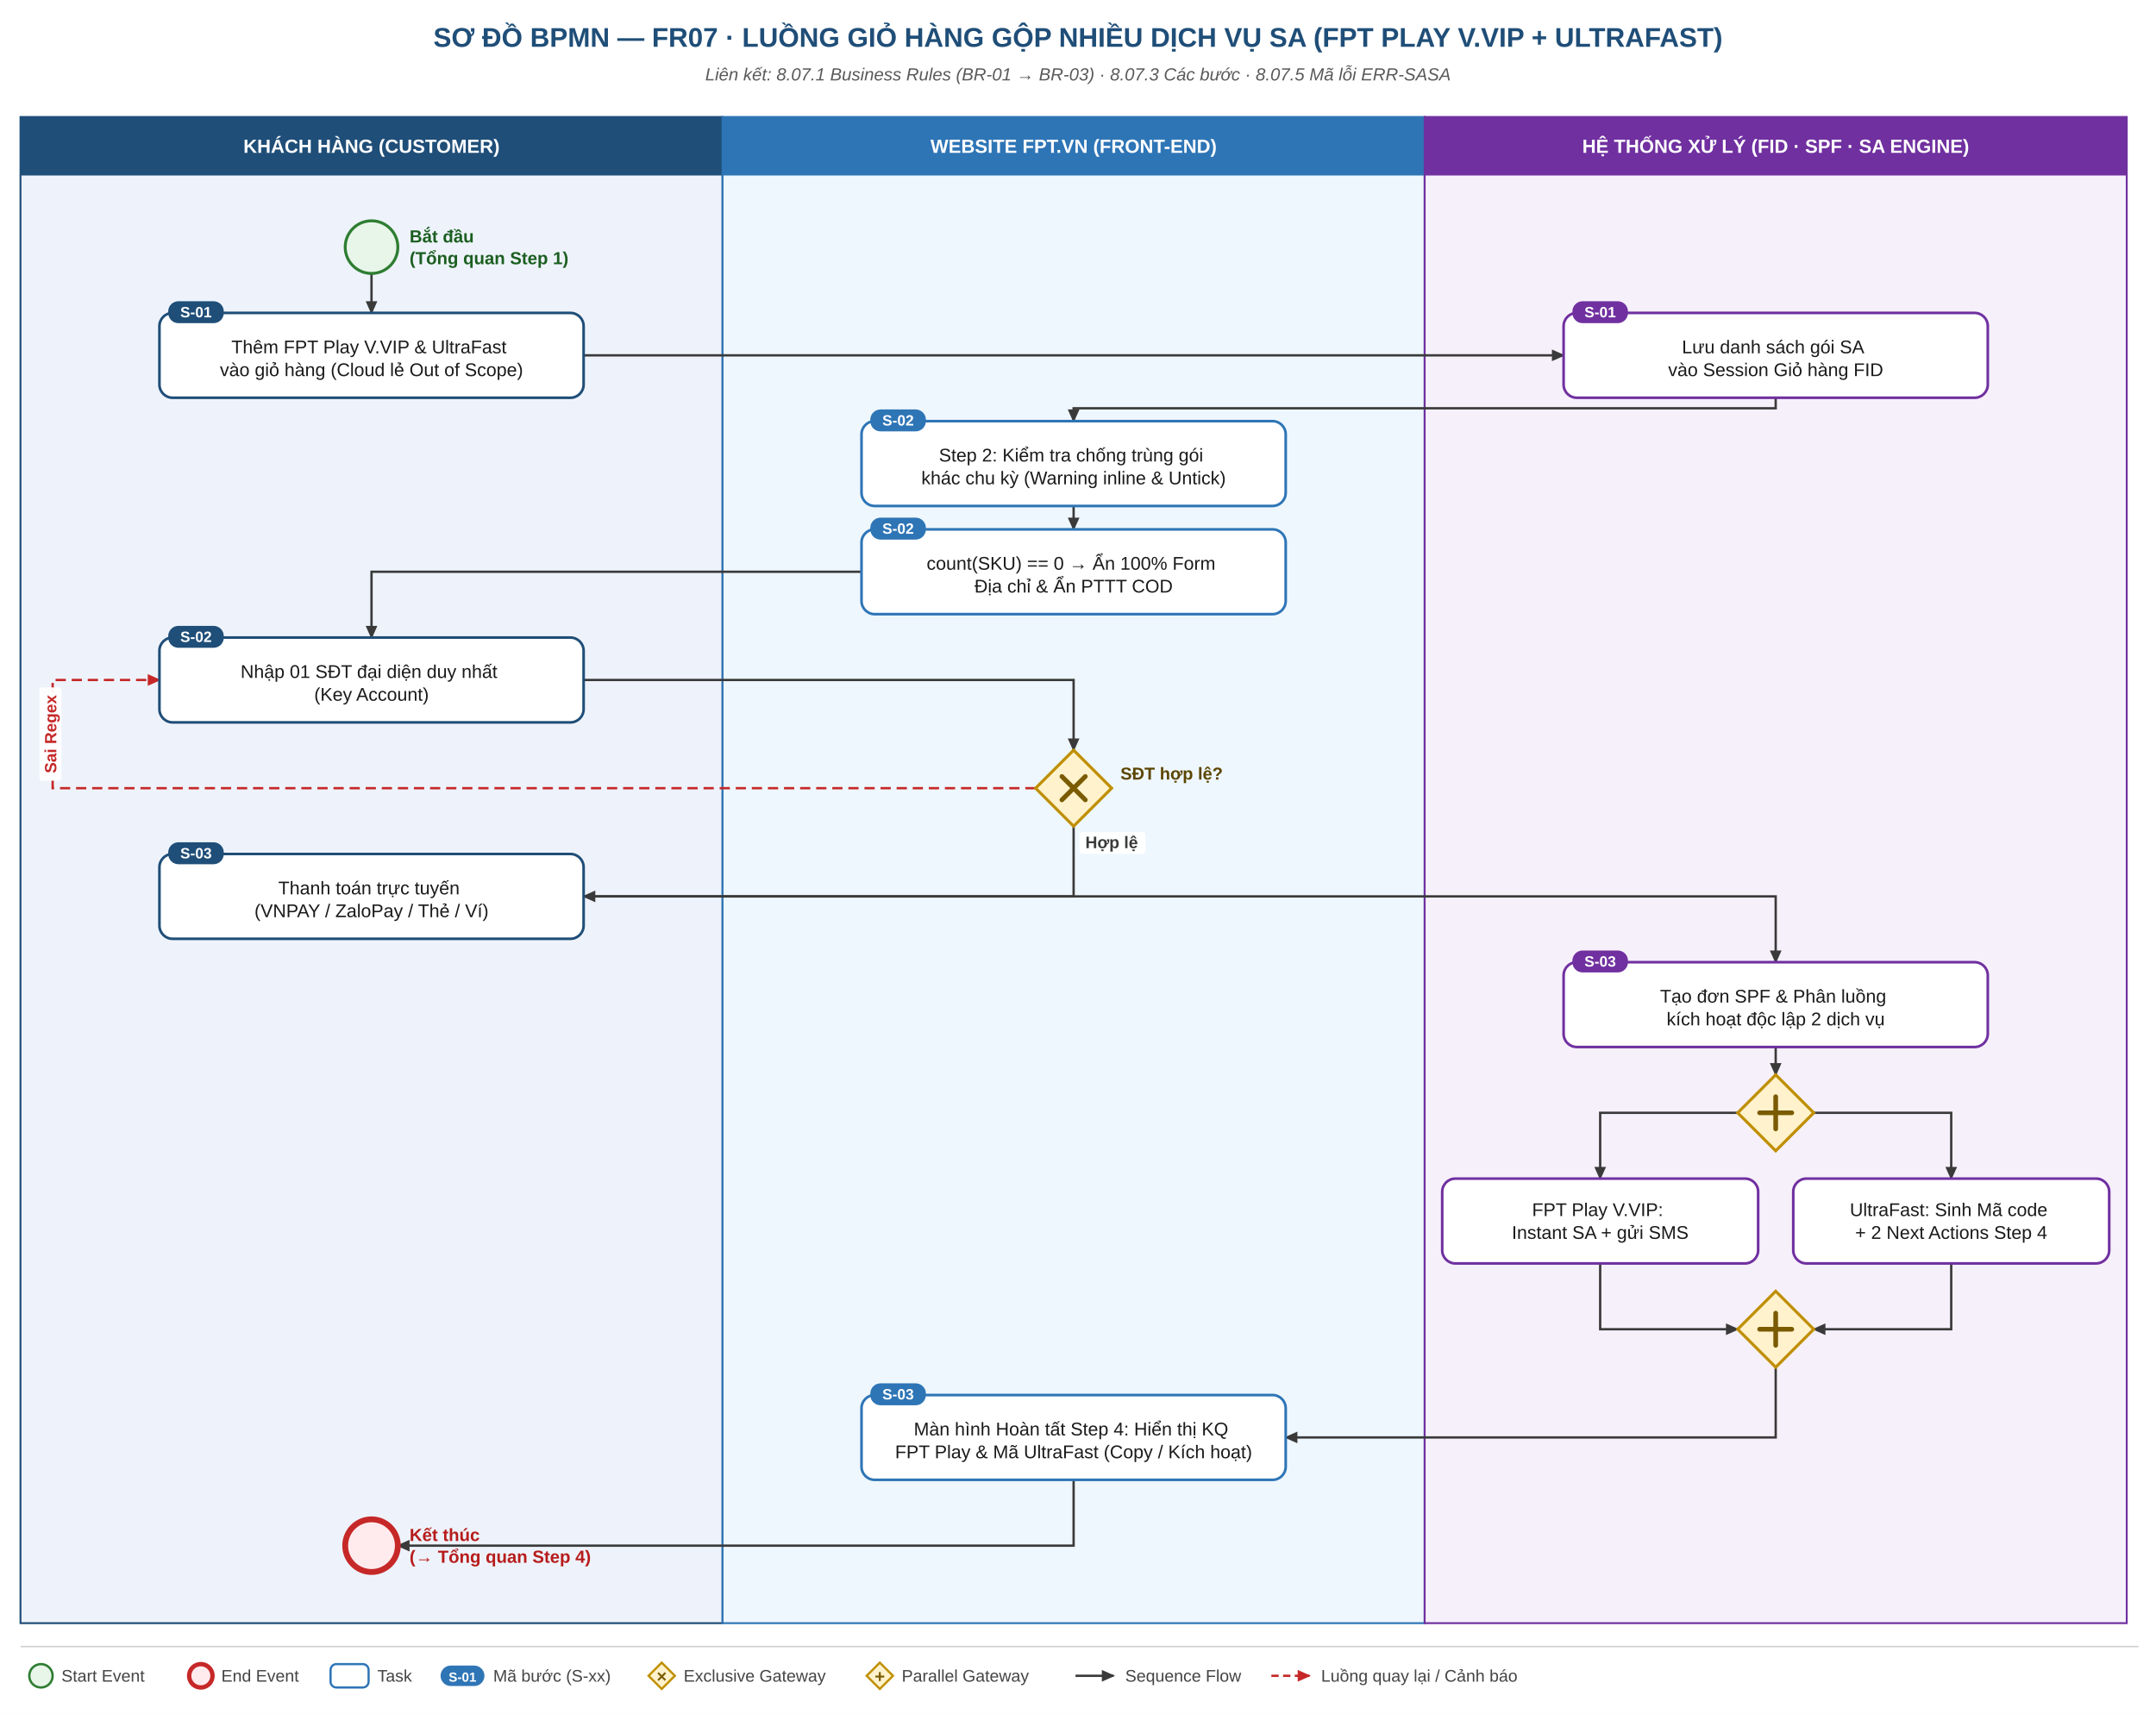
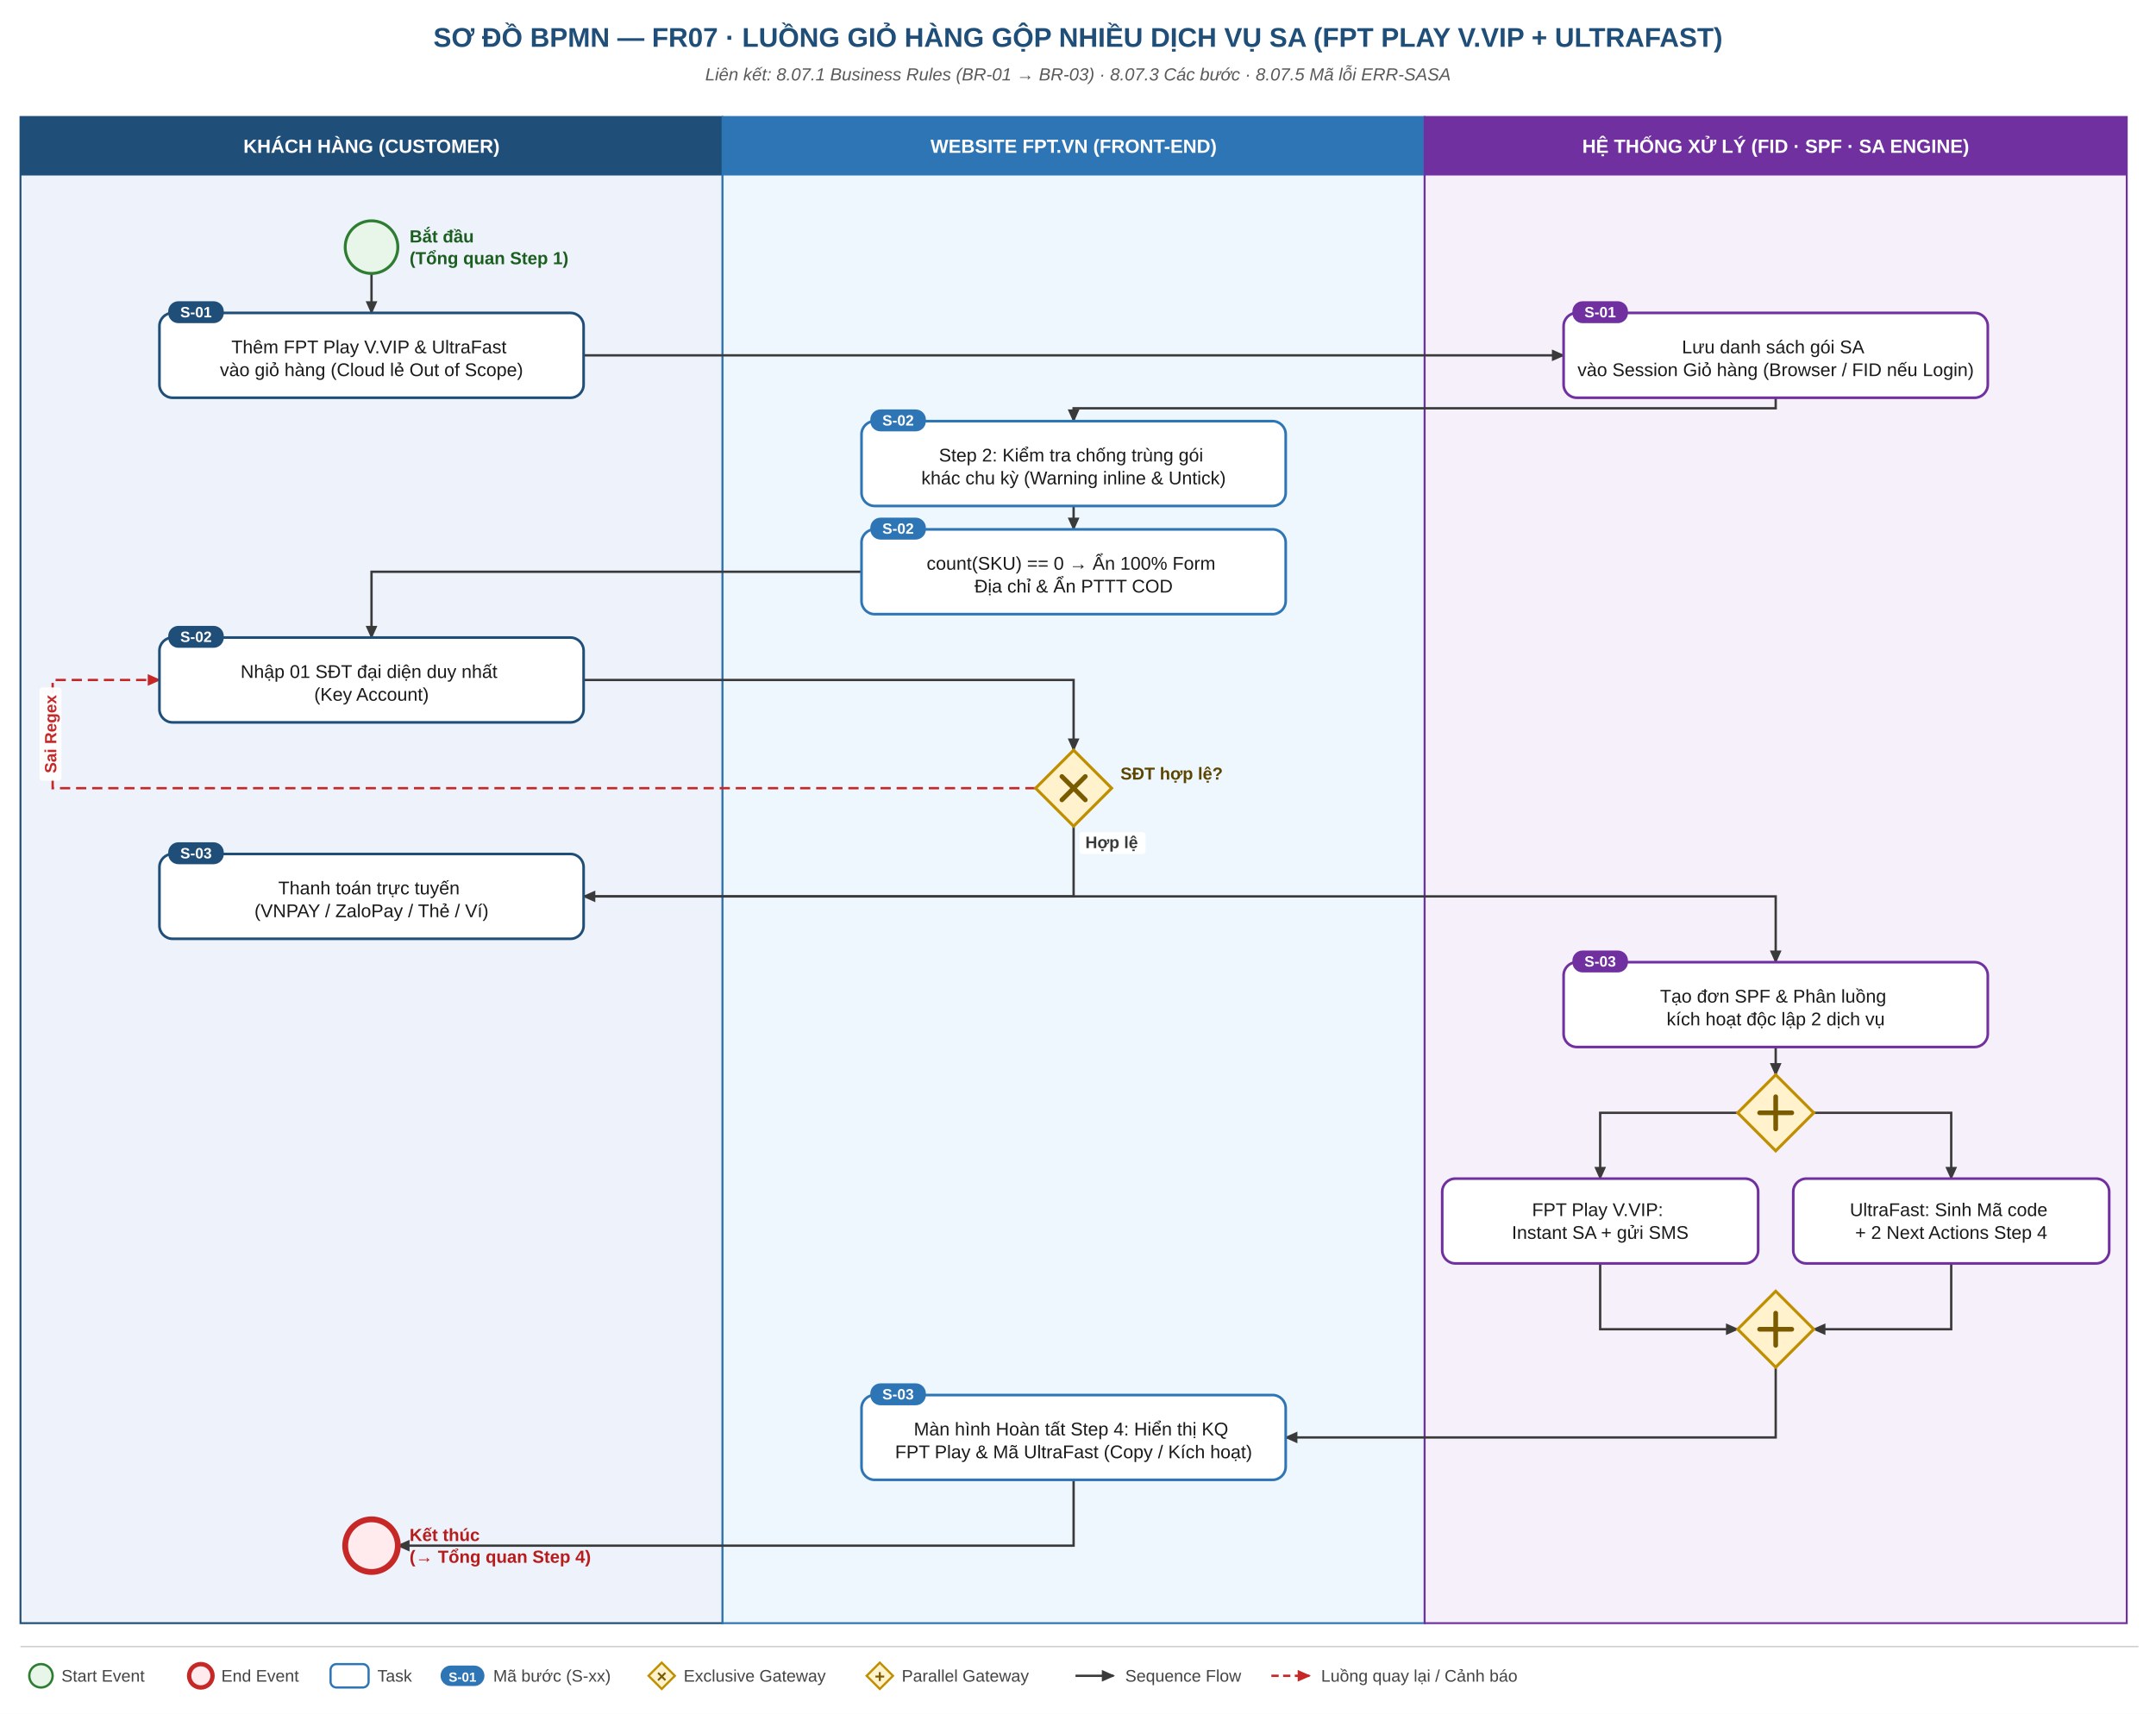
<svg xmlns="http://www.w3.org/2000/svg" width="1474" height="1172" viewBox="0 0 1474 1172" font-family="Arial, Helvetica, sans-serif">
  <rect width="1474" height="1172" fill="#ffffff" />
  <defs>
    <marker id="a" markerWidth="10" markerHeight="10" refX="8" refY="4" orient="auto" markerUnits="userSpaceOnUse">
      <path d="M0,0 L9,4 L0,8 Z" fill="#3a3a3a" />
    </marker>
    <marker id="ar" markerWidth="10" markerHeight="10" refX="8" refY="4" orient="auto" markerUnits="userSpaceOnUse">
      <path d="M0,0 L9,4 L0,8 Z" fill="#c62828" />
    </marker>
  </defs>
  <text x="737.0" y="32" font-size="18.5" font-weight="bold" fill="#1f4e78" text-anchor="middle">SƠ ĐỒ BPMN — FR07 · LUỒNG GIỎ HÀNG GỘP NHIỀU DỊCH VỤ SA (FPT PLAY V.VIP + ULTRAFAST)</text>
  <text x="737.0" y="55" font-size="12" fill="#595959" font-style="italic" text-anchor="middle">Liên kết: 8.07.1 Business Rules (BR-01 → BR-03) · 8.07.3 Các bước · 8.07.5 Mã lỗi ERR-SASA</text>
  <rect x="14" y="80" width="480" height="1030" fill="#eef3fb" stroke="#1f4e78" stroke-width="1.3" />
  <rect x="14" y="80" width="480" height="40" fill="#1f4e78" />
  <text x="254.0" y="104.5" font-size="13" font-weight="bold" fill="#fff" text-anchor="middle">KHÁCH HÀNG (CUSTOMER)</text>
  <rect x="494" y="80" width="480" height="1030" fill="#eef7fd" stroke="#2e75b6" stroke-width="1.3" />
  <rect x="494" y="80" width="480" height="40" fill="#2e75b6" />
  <text x="734.0" y="104.5" font-size="13" font-weight="bold" fill="#fff" text-anchor="middle">WEBSITE FPT.VN (FRONT-END)</text>
  <rect x="974" y="80" width="480" height="1030" fill="#f6f0fb" stroke="#7030a0" stroke-width="1.3" />
  <rect x="974" y="80" width="480" height="40" fill="#7030a0" />
  <text x="1214.0" y="104.5" font-size="13" font-weight="bold" fill="#fff" text-anchor="middle">HỆ THỐNG XỬ LÝ (FID · SPF · SA ENGINE)</text>
  <path d="M254.0,187.0 L254.0,214.0" fill="none" stroke="#3a3a3a" stroke-width="1.6" marker-end="url(#a)" />
  <path d="M399.0,243.0 L1069.0,243.0" fill="none" stroke="#3a3a3a" stroke-width="1.6" marker-end="url(#a)" />
  <path d="M1214.0,272.0 L1214.0,279.2 L734.0,279.2 L734.0,288.0" fill="none" stroke="#3a3a3a" stroke-width="1.6" marker-end="url(#a)" />
  <path d="M734.0,346.0 L734.0,362.0" fill="none" stroke="#3a3a3a" stroke-width="1.6" marker-end="url(#a)" />
  <path d="M589.0,391.0 L254.0,391.0 L254.0,436.0" fill="none" stroke="#3a3a3a" stroke-width="1.6" marker-end="url(#a)" />
  <path d="M399.0,465.0 L734.0,465.0 L734.0,513.0" fill="none" stroke="#3a3a3a" stroke-width="1.6" marker-end="url(#a)" />
  <path d="M734.0,565.0 L734.0,613.0 L399.0,613.0" fill="none" stroke="#3a3a3a" stroke-width="1.6" marker-end="url(#a)" />
  <path d="M708.0,539.0 L36.0,539.0 L36.0,465.0 L109.0,465.0" fill="none" stroke="#c62828" stroke-width="1.6" stroke-dasharray="7,4" marker-end="url(#ar)" />
  <path d="M399.0,613.0 L1214.0,613.0 L1214.0,658.0" fill="none" stroke="#3a3a3a" stroke-width="1.6" marker-end="url(#a)" />
  <path d="M1214.0,716.0 L1214.0,735.0" fill="none" stroke="#3a3a3a" stroke-width="1.6" marker-end="url(#a)" />
  <path d="M1188.0,761.0 L1094.0,761.0 L1094.0,806.0" fill="none" stroke="#3a3a3a" stroke-width="1.6" marker-end="url(#a)" />
  <path d="M1240.0,761.0 L1334.0,761.0 L1334.0,806.0" fill="none" stroke="#3a3a3a" stroke-width="1.6" marker-end="url(#a)" />
  <path d="M1094.0,864.0 L1094.0,909.0 L1188.0,909.0" fill="none" stroke="#3a3a3a" stroke-width="1.6" marker-end="url(#a)" />
  <path d="M1334.0,864.0 L1334.0,909.0 L1240.0,909.0" fill="none" stroke="#3a3a3a" stroke-width="1.6" marker-end="url(#a)" />
  <path d="M1214.0,935.0 L1214.0,983.0 L879.0,983.0" fill="none" stroke="#3a3a3a" stroke-width="1.6" marker-end="url(#a)" />
  <path d="M734.0,1012.0 L734.0,1057.0 L272.0,1057.0" fill="none" stroke="#3a3a3a" stroke-width="1.6" marker-end="url(#a)" />
  <circle cx="254.0" cy="169.0" r="18" fill="#e8f5e9" stroke="#2e7d32" stroke-width="2" />
  <text x="280.0" y="165.8" font-size="12" fill="#1b5e20" font-weight="bold" text-anchor="start">
    <tspan x="280.0" dy="0.0">Bắt đầu</tspan>
    <tspan x="280.0" dy="14.9">(Tổng quan Step 1)</tspan>
  </text>
  <rect x="109.0" y="214.0" width="290" height="58" rx="9" fill="#ffffff" stroke="#1f4e78" stroke-width="1.8" />
  <text x="254.0" y="241.6" font-size="12.6" fill="#1a1a1a" font-weight="normal" text-anchor="middle">
    <tspan x="254.0" dy="0.0">Thêm FPT Play V.VIP &amp; UltraFast</tspan>
    <tspan x="254.0" dy="15.6">vào giỏ hàng (Cloud lẻ Out of Scope)</tspan>
  </text>
  <rect x="115.0" y="206.0" width="38" height="15" rx="7" fill="#1f4e78" />
  <text x="134.0" y="217.0" font-size="10.2" font-weight="bold" fill="#fff" text-anchor="middle">S-01</text>
  <rect x="1069.0" y="214.0" width="290" height="58" rx="9" fill="#ffffff" stroke="#7030a0" stroke-width="1.8" />
  <text x="1214.0" y="241.6" font-size="12.6" fill="#1a1a1a" font-weight="normal" text-anchor="middle">
    <tspan x="1214.0" dy="0.0">Lưu danh sách gói SA</tspan>
-     <tspan x="1214.0" dy="15.6">vào Session Giỏ hàng FID</tspan>
+     <tspan x="1214.0" dy="15.6">vào Session Giỏ hàng (Browser / FID nếu Login)</tspan>
  </text>
  <rect x="1075.0" y="206.0" width="38" height="15" rx="7" fill="#7030a0" />
  <text x="1094.0" y="217.0" font-size="10.2" font-weight="bold" fill="#fff" text-anchor="middle">S-01</text>
  <rect x="589.0" y="288.0" width="290" height="58" rx="9" fill="#ffffff" stroke="#2e75b6" stroke-width="1.8" />
  <text x="734.0" y="315.6" font-size="12.6" fill="#1a1a1a" font-weight="normal" text-anchor="middle">
    <tspan x="734.0" dy="0.0">Step 2: Kiểm tra chống trùng gói</tspan>
    <tspan x="734.0" dy="15.6">khác chu kỳ (Warning inline &amp; Untick)</tspan>
  </text>
  <rect x="595.0" y="280.0" width="38" height="15" rx="7" fill="#2e75b6" />
  <text x="614.0" y="291.0" font-size="10.2" font-weight="bold" fill="#fff" text-anchor="middle">S-02</text>
  <rect x="589.0" y="362.0" width="290" height="58" rx="9" fill="#ffffff" stroke="#2e75b6" stroke-width="1.8" />
  <text x="734.0" y="389.6" font-size="12.6" fill="#1a1a1a" font-weight="normal" text-anchor="middle">
    <tspan x="734.0" dy="0.0">count(SKU) == 0 → Ẩn 100% Form</tspan>
    <tspan x="734.0" dy="15.6">Địa chỉ &amp; Ẩn PTTT COD</tspan>
  </text>
  <rect x="595.0" y="354.0" width="38" height="15" rx="7" fill="#2e75b6" />
  <text x="614.0" y="365.0" font-size="10.2" font-weight="bold" fill="#fff" text-anchor="middle">S-02</text>
  <rect x="109.0" y="436.0" width="290" height="58" rx="9" fill="#ffffff" stroke="#1f4e78" stroke-width="1.8" />
  <text x="254.0" y="463.6" font-size="12.6" fill="#1a1a1a" font-weight="normal" text-anchor="middle">
    <tspan x="254.0" dy="0.0">Nhập 01 SĐT đại diện duy nhất</tspan>
    <tspan x="254.0" dy="15.6">(Key Account)</tspan>
  </text>
  <rect x="115.0" y="428.0" width="38" height="15" rx="7" fill="#1f4e78" />
  <text x="134.0" y="439.0" font-size="10.2" font-weight="bold" fill="#fff" text-anchor="middle">S-02</text>
  <polygon points="734.0,513.0 760.0,539.0 734.0,565.0 708.0,539.0" fill="#fff2cc" stroke="#bf8f00" stroke-width="2" />
  <path d="M726.0,531.0 L742.0,547.0 M742.0,531.0 L726.0,547.0" stroke="#7a5b00" stroke-width="3.2" stroke-linecap="round" />
  <text x="766.0" y="533.1" font-size="11.8" fill="#5b4500" font-weight="bold" text-anchor="start">
    <tspan x="766.0" dy="0.0">SĐT hợp lệ?</tspan>
  </text>
  <rect x="109.0" y="584.0" width="290" height="58" rx="9" fill="#ffffff" stroke="#1f4e78" stroke-width="1.8" />
  <text x="254.0" y="611.6" font-size="12.6" fill="#1a1a1a" font-weight="normal" text-anchor="middle">
    <tspan x="254.0" dy="0.0">Thanh toán trực tuyến</tspan>
    <tspan x="254.0" dy="15.6">(VNPAY / ZaloPay / Thẻ / Ví)</tspan>
  </text>
  <rect x="115.0" y="576.0" width="38" height="15" rx="7" fill="#1f4e78" />
  <text x="134.0" y="587.0" font-size="10.2" font-weight="bold" fill="#fff" text-anchor="middle">S-03</text>
  <rect x="1069.0" y="658.0" width="290" height="58" rx="9" fill="#ffffff" stroke="#7030a0" stroke-width="1.8" />
  <text x="1214.0" y="685.6" font-size="12.6" fill="#1a1a1a" font-weight="normal" text-anchor="middle">
    <tspan x="1214.0" dy="0.0">Tạo đơn SPF &amp; Phân luồng</tspan>
    <tspan x="1214.0" dy="15.6">kích hoạt độc lập 2 dịch vụ</tspan>
  </text>
  <rect x="1075.0" y="650.0" width="38" height="15" rx="7" fill="#7030a0" />
  <text x="1094.0" y="661.0" font-size="10.2" font-weight="bold" fill="#fff" text-anchor="middle">S-03</text>
  <polygon points="1214.0,735.0 1240.0,761.0 1214.0,787.0 1188.0,761.0" fill="#fff2cc" stroke="#bf8f00" stroke-width="2" />
  <path d="M1203.0,761.0 L1225.0,761.0 M1214.0,750.0 L1214.0,772.0" stroke="#7a5b00" stroke-width="3.2" stroke-linecap="round" />
  <rect x="986.0" y="806.0" width="216" height="58" rx="9" fill="#ffffff" stroke="#7030a0" stroke-width="1.8" />
  <text x="1094.0" y="831.6" font-size="12.6" fill="#1a1a1a" font-weight="normal" text-anchor="middle">
    <tspan x="1094.0" dy="0.0">FPT Play V.VIP:</tspan>
    <tspan x="1094.0" dy="15.6">Instant SA + gửi SMS</tspan>
  </text>
  <rect x="1226.0" y="806.0" width="216" height="58" rx="9" fill="#ffffff" stroke="#7030a0" stroke-width="1.8" />
  <text x="1334.0" y="831.6" font-size="12.6" fill="#1a1a1a" font-weight="normal" text-anchor="middle">
    <tspan x="1334.0" dy="0.0">UltraFast: Sinh Mã code</tspan>
    <tspan x="1334.0" dy="15.6">+ 2 Next Actions Step 4</tspan>
  </text>
  <polygon points="1214.0,883.0 1240.0,909.0 1214.0,935.0 1188.0,909.0" fill="#fff2cc" stroke="#bf8f00" stroke-width="2" />
  <path d="M1203.0,909.0 L1225.0,909.0 M1214.0,898.0 L1214.0,920.0" stroke="#7a5b00" stroke-width="3.2" stroke-linecap="round" />
  <rect x="589.0" y="954.0" width="290" height="58" rx="9" fill="#ffffff" stroke="#2e75b6" stroke-width="1.8" />
  <text x="734.0" y="981.6" font-size="12.6" fill="#1a1a1a" font-weight="normal" text-anchor="middle">
    <tspan x="734.0" dy="0.0">Màn hình Hoàn tất Step 4: Hiển thị KQ</tspan>
    <tspan x="734.0" dy="15.6">FPT Play &amp; Mã UltraFast (Copy / Kích hoạt)</tspan>
  </text>
  <rect x="595.0" y="946.0" width="38" height="15" rx="7" fill="#2e75b6" />
  <text x="614.0" y="957.0" font-size="10.2" font-weight="bold" fill="#fff" text-anchor="middle">S-03</text>
  <circle cx="254.0" cy="1057.0" r="18" fill="#ffebee" stroke="#c62828" stroke-width="4" />
  <text x="280.0" y="1053.8" font-size="12" fill="#b71c1c" font-weight="bold" text-anchor="start">
    <tspan x="280.0" dy="0.0">Kết thúc</tspan>
    <tspan x="280.0" dy="14.9">(→ Tổng quan Step 4)</tspan>
  </text>
  <rect x="738.0" y="569.0" width="45.2" height="15" fill="#ffffff" opacity="0.95" rx="2" />
  <text x="742.0" y="580.0" font-size="11.4" font-weight="bold" fill="#3a3a3a" text-anchor="start">Hợp lệ</text>
  <g transform="rotate(-90 36.0 502.0)">
    <rect x="4.1" y="493.0" width="63.8" height="15" fill="#fff" opacity="0.95" rx="2" />
    <text x="36.0" y="504.5" font-size="11.2" font-weight="bold" fill="#c62828" text-anchor="middle">Sai Regex</text>
  </g>
  <line x1="14" y1="1126.0" x2="1462" y2="1126.0" stroke="#d0d0d0" />
  <circle cx="28" cy="1146.0" r="8" fill="#e8f5e9" stroke="#2e7d32" stroke-width="1.6" />
  <text x="42" y="1150.0" font-size="11.5" fill="#444">Start Event</text>
  <circle cx="137.3" cy="1146.0" r="8" fill="#ffebee" stroke="#c62828" stroke-width="3" />
  <text x="151.3" y="1150.0" font-size="11.5" fill="#444">End Event</text>
  <rect x="226.0" y="1138.0" width="26" height="16" rx="4" fill="#fff" stroke="#2e75b6" stroke-width="1.5" />
  <text x="258.0" y="1150.0" font-size="11.5" fill="#444">Task</text>
  <rect x="301.2" y="1139.0" width="30" height="14" rx="7" fill="#2e75b6" />
  <text x="316.2" y="1150.0" font-size="9" font-weight="bold" fill="#fff" text-anchor="middle">S-01</text>
  <text x="337.2" y="1150.0" font-size="11.5" fill="#444">Mã bước (S-xx)</text>
  <polygon points="452.4,1137.0 461.4,1146.0 452.4,1155.0 443.4,1146.0" fill="#fff2cc" stroke="#bf8f00" stroke-width="1.5" />
  <text x="452.4" y="1150.5" font-size="12" font-weight="bold" fill="#7a5b00" text-anchor="middle">×</text>
  <text x="467.4" y="1150.0" font-size="11.5" fill="#444">Exclusive Gateway</text>
  <polygon points="601.5,1137.0 610.5,1146.0 601.5,1155.0 592.5,1146.0" fill="#fff2cc" stroke="#bf8f00" stroke-width="1.5" />
  <text x="601.5" y="1150.5" font-size="12" font-weight="bold" fill="#7a5b00" text-anchor="middle">+</text>
  <text x="616.5" y="1150.0" font-size="11.5" fill="#444">Parallel Gateway</text>
  <path d="M735.3,1146.0 L761.3,1146.0" stroke="#3a3a3a" stroke-width="1.6" marker-end="url(#a)" />
  <text x="769.3" y="1150.0" font-size="11.5" fill="#444">Sequence Flow</text>
  <path d="M869.2,1146.0 L895.2,1146.0" stroke="#c62828" stroke-width="1.6" stroke-dasharray="5,3" marker-end="url(#ar)" />
  <text x="903.2" y="1150.0" font-size="11.5" fill="#444">Luồng quay lại / Cảnh báo</text>
</svg>
